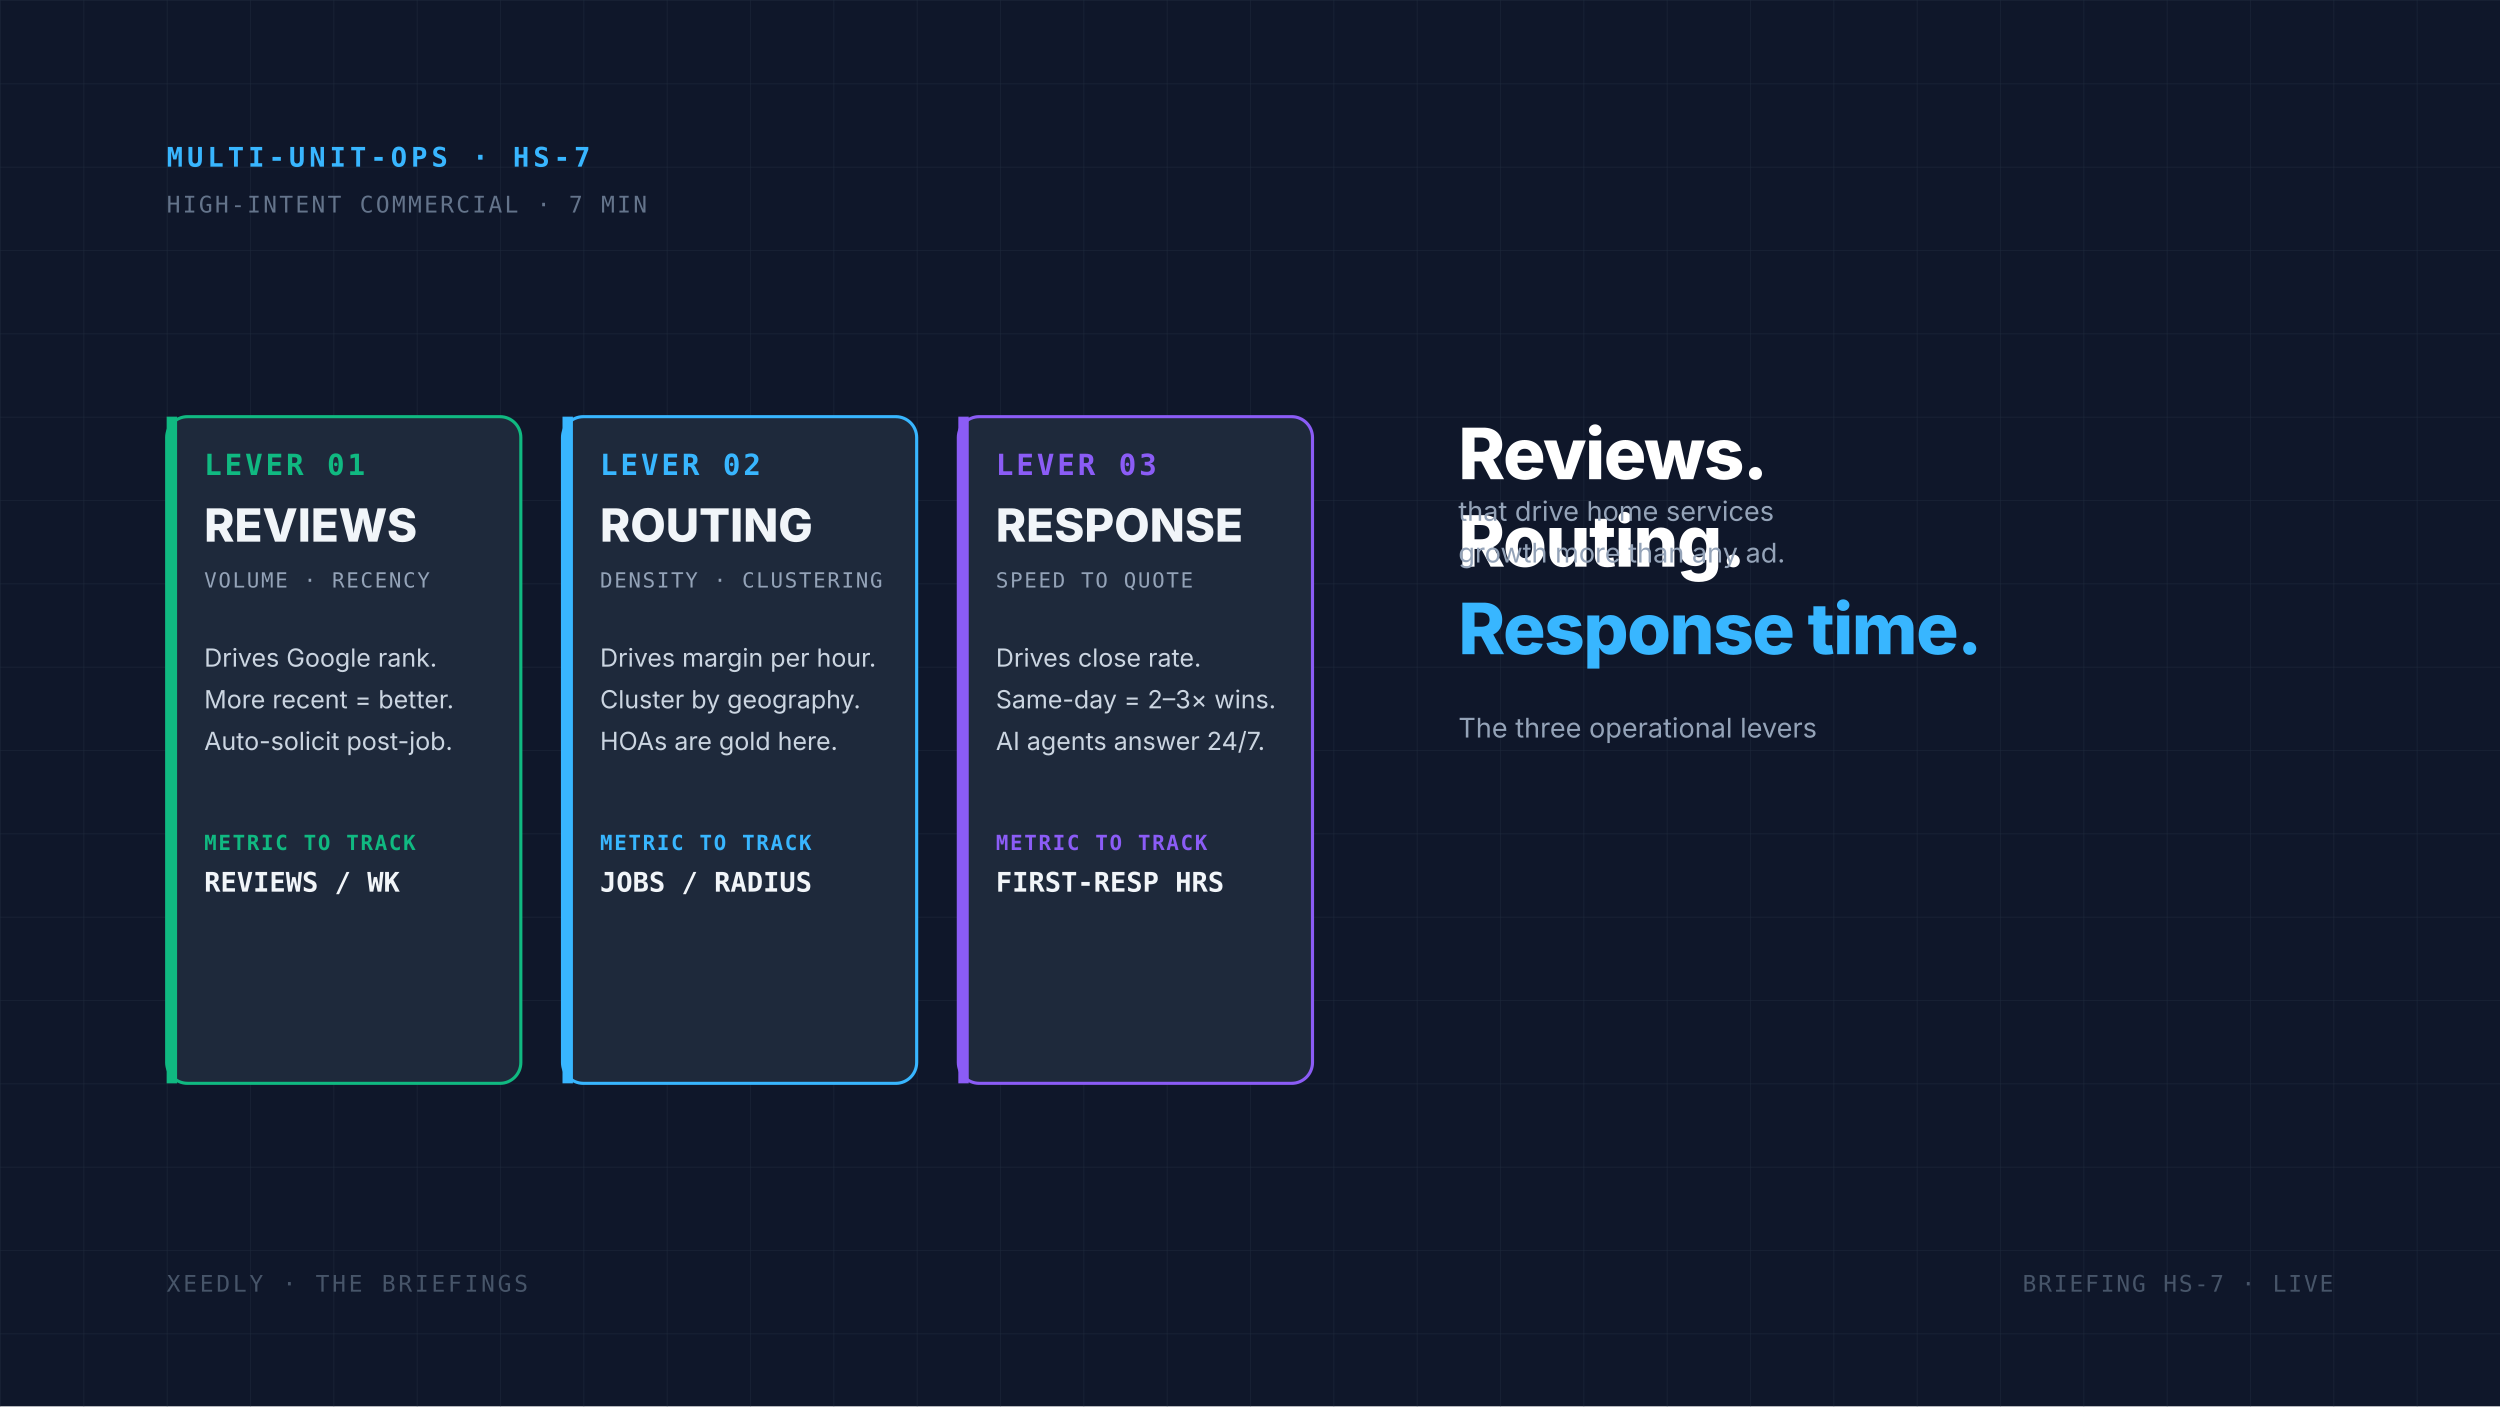
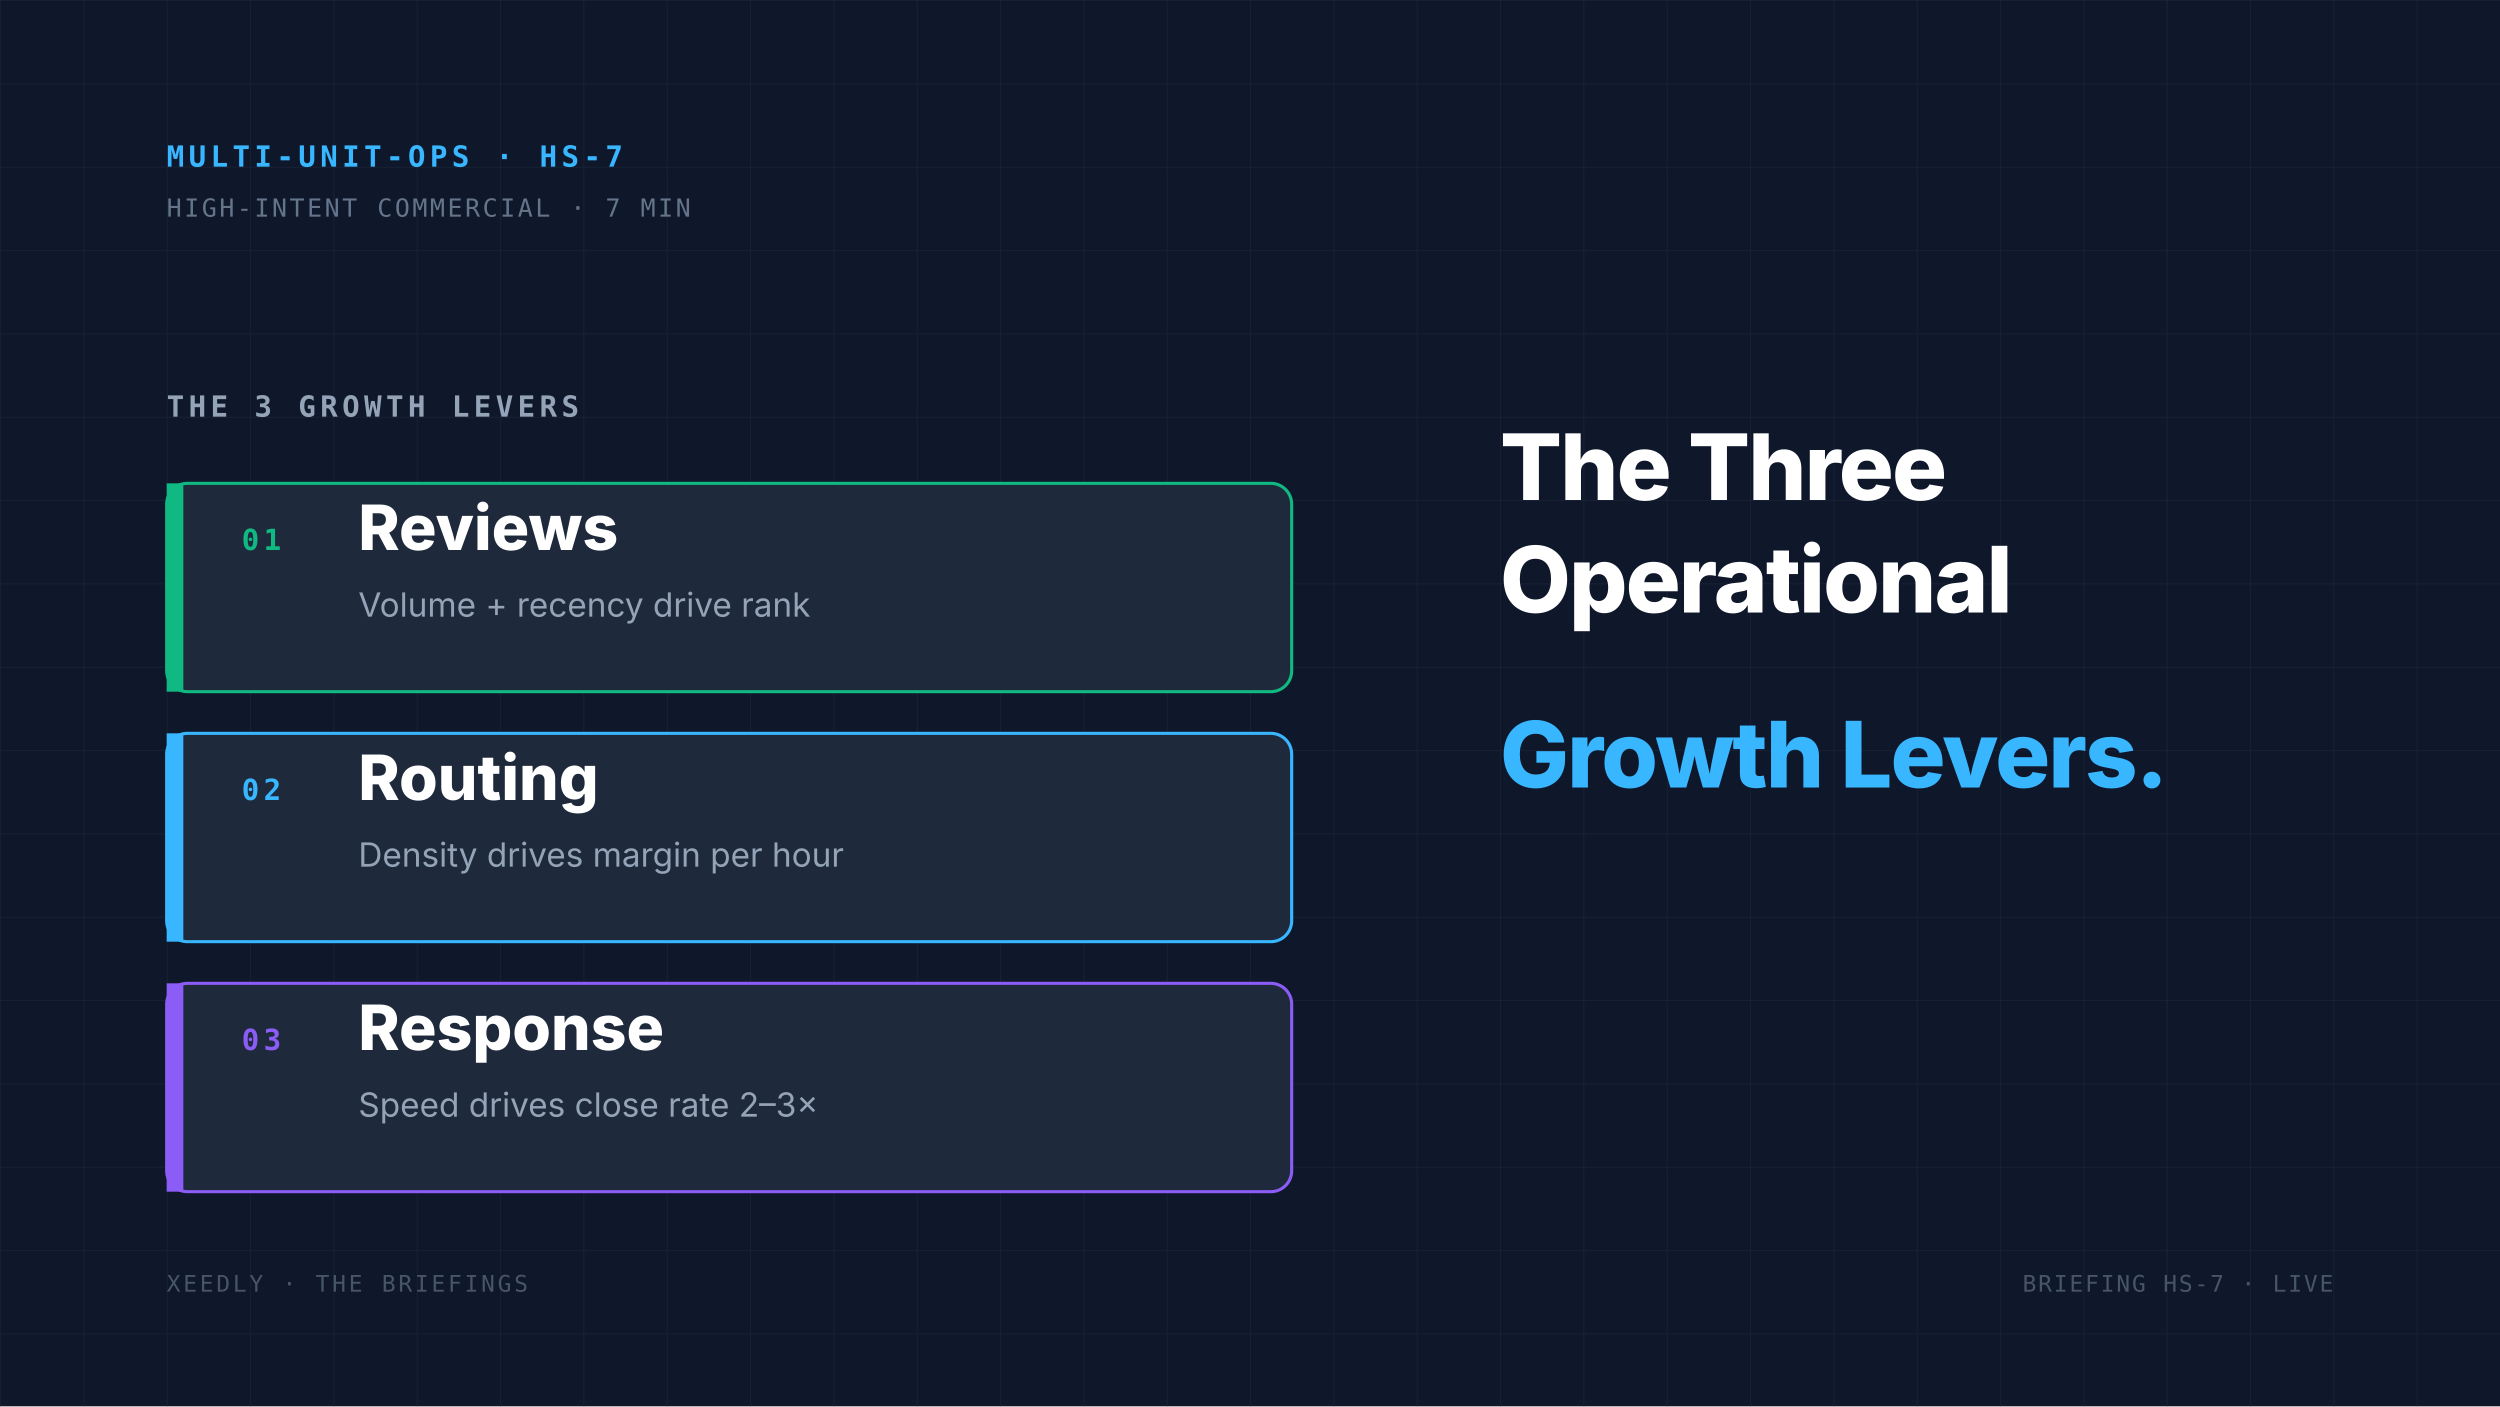
<svg xmlns="http://www.w3.org/2000/svg" viewBox="0 0 1200 675" width="1200" height="675" preserveAspectRatio="xMidYMid slice" role="img" aria-labelledby="t15-title">
  <defs>
    <pattern id="t15-grid" width="40" height="40" patternUnits="userSpaceOnUse">
      <path d="M 40 0 L 0 0 0 40" fill="none" stroke="#1e293b" stroke-width="0.5" />
    </pattern>
  </defs>
  <rect width="1200" height="675" fill="#0f172a" />
  <rect width="1200" height="675" fill="url(#t15-grid)" />
  <g transform="translate(80, 80)">
-     <text font-family="ui-monospace, 'JetBrains Mono', monospace" font-size="13" fill="#38b6ff" font-weight="700" letter-spacing="0.15em">MULTI-UNIT-OPS · HS-7</text>
-     <text font-family="ui-monospace, 'JetBrains Mono', monospace" font-size="11" fill="#64748b" letter-spacing="0.1em" y="22">HIGH-INTENT COMMERCIAL · 7 MIN</text>
+     <text font-family="ui-monospace, 'JetBrains Mono', monospace" font-size="14" fill="#38b6ff" font-weight="700" letter-spacing="0.15em">MULTI-UNIT-OPS · HS-7</text>
+     <text font-family="ui-monospace, 'JetBrains Mono', monospace" font-size="12" fill="#64748b" letter-spacing="0.1em" y="24">HIGH-INTENT COMMERCIAL · 7 MIN</text>
  </g>
  <g transform="translate(80, 200)">
-     <g>
-       <rect width="170" height="320" rx="10" fill="#1e293b" stroke="#10b981" stroke-width="1.5" />
-       <rect width="5" height="320" fill="#10b981" />
-       <g transform="translate(18, 28)">
-         <text font-family="ui-monospace, 'JetBrains Mono', monospace" font-size="14" fill="#10b981" font-weight="700" letter-spacing="0.1em">LEVER 01</text>
-         <text font-family="Inter, sans-serif" font-size="22" fill="#f1f5f9" font-weight="800" y="32">REVIEWS</text>
-         <text font-family="ui-monospace, 'JetBrains Mono', monospace" font-size="10" fill="#94a3b8" letter-spacing="0.08em" y="54">VOLUME · RECENCY</text>
-         <text font-family="Inter, sans-serif" font-size="12" fill="#cbd5e1" y="92">Drives Google rank.</text>
-         <text font-family="Inter, sans-serif" font-size="12" fill="#cbd5e1" y="112">More recent = better.</text>
-         <text font-family="Inter, sans-serif" font-size="12" fill="#cbd5e1" y="132">Auto-solicit post-job.</text>
-         <g transform="translate(0, 180)">
-           <text font-family="ui-monospace, 'JetBrains Mono', monospace" font-size="10" fill="#10b981" letter-spacing="0.08em" font-weight="700">METRIC TO TRACK</text>
-           <text font-family="ui-monospace, 'JetBrains Mono', monospace" font-size="13" fill="#f1f5f9" y="20" font-weight="700">REVIEWS / WK</text>
-         </g>
+     <text font-family="ui-monospace, 'JetBrains Mono', monospace" font-size="14" fill="#94a3b8" letter-spacing="0.15em" font-weight="700">THE 3 GROWTH LEVERS</text>
+     <g transform="translate(0, 32)">
+       <rect width="540" height="100" rx="10" fill="#1e293b" stroke="#10b981" stroke-width="1.5" />
+       <rect width="8" height="100" fill="#10b981" />
+       <g transform="translate(36, 32)">
+         <text font-family="ui-monospace, 'JetBrains Mono', monospace" font-size="14" fill="#10b981" font-weight="700" letter-spacing="0.15em">01</text>
+         <text font-family="Inter, sans-serif" font-size="30" fill="#ffffff" font-weight="800" x="56" y="0">Reviews</text>
+         <text font-family="Inter, sans-serif" font-size="16" fill="#94a3b8" y="32" x="56">Volume + recency drive rank</text>
      </g>
    </g>
-     <g transform="translate(190, 0)">
-       <rect width="170" height="320" rx="10" fill="#1e293b" stroke="#38b6ff" stroke-width="1.5" />
-       <rect width="5" height="320" fill="#38b6ff" />
-       <g transform="translate(18, 28)">
-         <text font-family="ui-monospace, 'JetBrains Mono', monospace" font-size="14" fill="#38b6ff" font-weight="700" letter-spacing="0.1em">LEVER 02</text>
-         <text font-family="Inter, sans-serif" font-size="22" fill="#f1f5f9" font-weight="800" y="32">ROUTING</text>
-         <text font-family="ui-monospace, 'JetBrains Mono', monospace" font-size="10" fill="#94a3b8" letter-spacing="0.08em" y="54">DENSITY · CLUSTERING</text>
-         <text font-family="Inter, sans-serif" font-size="12" fill="#cbd5e1" y="92">Drives margin per hour.</text>
-         <text font-family="Inter, sans-serif" font-size="12" fill="#cbd5e1" y="112">Cluster by geography.</text>
-         <text font-family="Inter, sans-serif" font-size="12" fill="#cbd5e1" y="132">HOAs are gold here.</text>
-         <g transform="translate(0, 180)">
-           <text font-family="ui-monospace, 'JetBrains Mono', monospace" font-size="10" fill="#38b6ff" letter-spacing="0.08em" font-weight="700">METRIC TO TRACK</text>
-           <text font-family="ui-monospace, 'JetBrains Mono', monospace" font-size="13" fill="#f1f5f9" y="20" font-weight="700">JOBS / RADIUS</text>
-         </g>
+     <g transform="translate(0, 152)">
+       <rect width="540" height="100" rx="10" fill="#1e293b" stroke="#38b6ff" stroke-width="1.5" />
+       <rect width="8" height="100" fill="#38b6ff" />
+       <g transform="translate(36, 32)">
+         <text font-family="ui-monospace, 'JetBrains Mono', monospace" font-size="14" fill="#38b6ff" font-weight="700" letter-spacing="0.15em">02</text>
+         <text font-family="Inter, sans-serif" font-size="30" fill="#ffffff" font-weight="800" x="56" y="0">Routing</text>
+         <text font-family="Inter, sans-serif" font-size="16" fill="#94a3b8" y="32" x="56">Density drives margin per hour</text>
      </g>
    </g>
-     <g transform="translate(380, 0)">
-       <rect width="170" height="320" rx="10" fill="#1e293b" stroke="#8b5cf6" stroke-width="1.5" />
-       <rect width="5" height="320" fill="#8b5cf6" />
-       <g transform="translate(18, 28)">
-         <text font-family="ui-monospace, 'JetBrains Mono', monospace" font-size="14" fill="#8b5cf6" font-weight="700" letter-spacing="0.1em">LEVER 03</text>
-         <text font-family="Inter, sans-serif" font-size="22" fill="#f1f5f9" font-weight="800" y="32">RESPONSE</text>
-         <text font-family="ui-monospace, 'JetBrains Mono', monospace" font-size="10" fill="#94a3b8" letter-spacing="0.08em" y="54">SPEED TO QUOTE</text>
-         <text font-family="Inter, sans-serif" font-size="12" fill="#cbd5e1" y="92">Drives close rate.</text>
-         <text font-family="Inter, sans-serif" font-size="12" fill="#cbd5e1" y="112">Same-day = 2–3× wins.</text>
-         <text font-family="Inter, sans-serif" font-size="12" fill="#cbd5e1" y="132">AI agents answer 24/7.</text>
-         <g transform="translate(0, 180)">
-           <text font-family="ui-monospace, 'JetBrains Mono', monospace" font-size="10" fill="#8b5cf6" letter-spacing="0.08em" font-weight="700">METRIC TO TRACK</text>
-           <text font-family="ui-monospace, 'JetBrains Mono', monospace" font-size="13" fill="#f1f5f9" y="20" font-weight="700">FIRST-RESP HRS</text>
-         </g>
+     <g transform="translate(0, 272)">
+       <rect width="540" height="100" rx="10" fill="#1e293b" stroke="#8b5cf6" stroke-width="1.5" />
+       <rect width="8" height="100" fill="#8b5cf6" />
+       <g transform="translate(36, 32)">
+         <text font-family="ui-monospace, 'JetBrains Mono', monospace" font-size="14" fill="#8b5cf6" font-weight="700" letter-spacing="0.15em">03</text>
+         <text font-family="Inter, sans-serif" font-size="30" fill="#ffffff" font-weight="800" x="56" y="0">Response</text>
+         <text font-family="Inter, sans-serif" font-size="16" fill="#94a3b8" y="32" x="56">Speed drives close rate 2–3×</text>
      </g>
    </g>
  </g>
-   <g transform="translate(700, 230)">
+   <g transform="translate(720, 240)">
    <text font-family="Inter, sans-serif" fill="#ffffff" font-weight="800" letter-spacing="-0.02em">
-       <tspan x="0" y="0" font-size="34">Reviews.</tspan>
-       <tspan x="0" y="42" font-size="34">Routing.</tspan>
-       <tspan x="0" y="84" font-size="34" fill="#38b6ff">Response time.</tspan>
-     </text>
-     <text font-family="Inter, sans-serif" font-size="13" fill="#94a3b8" y="124">
-       <tspan x="0">The three operational levers</tspan>
-       <tspan x="0" y="20">that drive home services</tspan>
-       <tspan x="0" y="40">growth more than any ad.</tspan>
+       <tspan x="0" y="0" font-size="44">The Three</tspan>
+       <tspan x="0" y="54" font-size="44">Operational</tspan>
+       <tspan x="0" y="138" font-size="44" fill="#38b6ff">Growth Levers.</tspan>
    </text>
  </g>
  <g transform="translate(80, 620)">
    <text font-family="ui-monospace, 'JetBrains Mono', monospace" font-size="11" fill="#475569" letter-spacing="0.12em">XEEDLY · THE BRIEFINGS</text>
  </g>
  <g transform="translate(1120, 620)" text-anchor="end">
    <text font-family="ui-monospace, 'JetBrains Mono', monospace" font-size="11" fill="#475569" letter-spacing="0.08em">BRIEFING HS-7 · LIVE</text>
  </g>
</svg>
